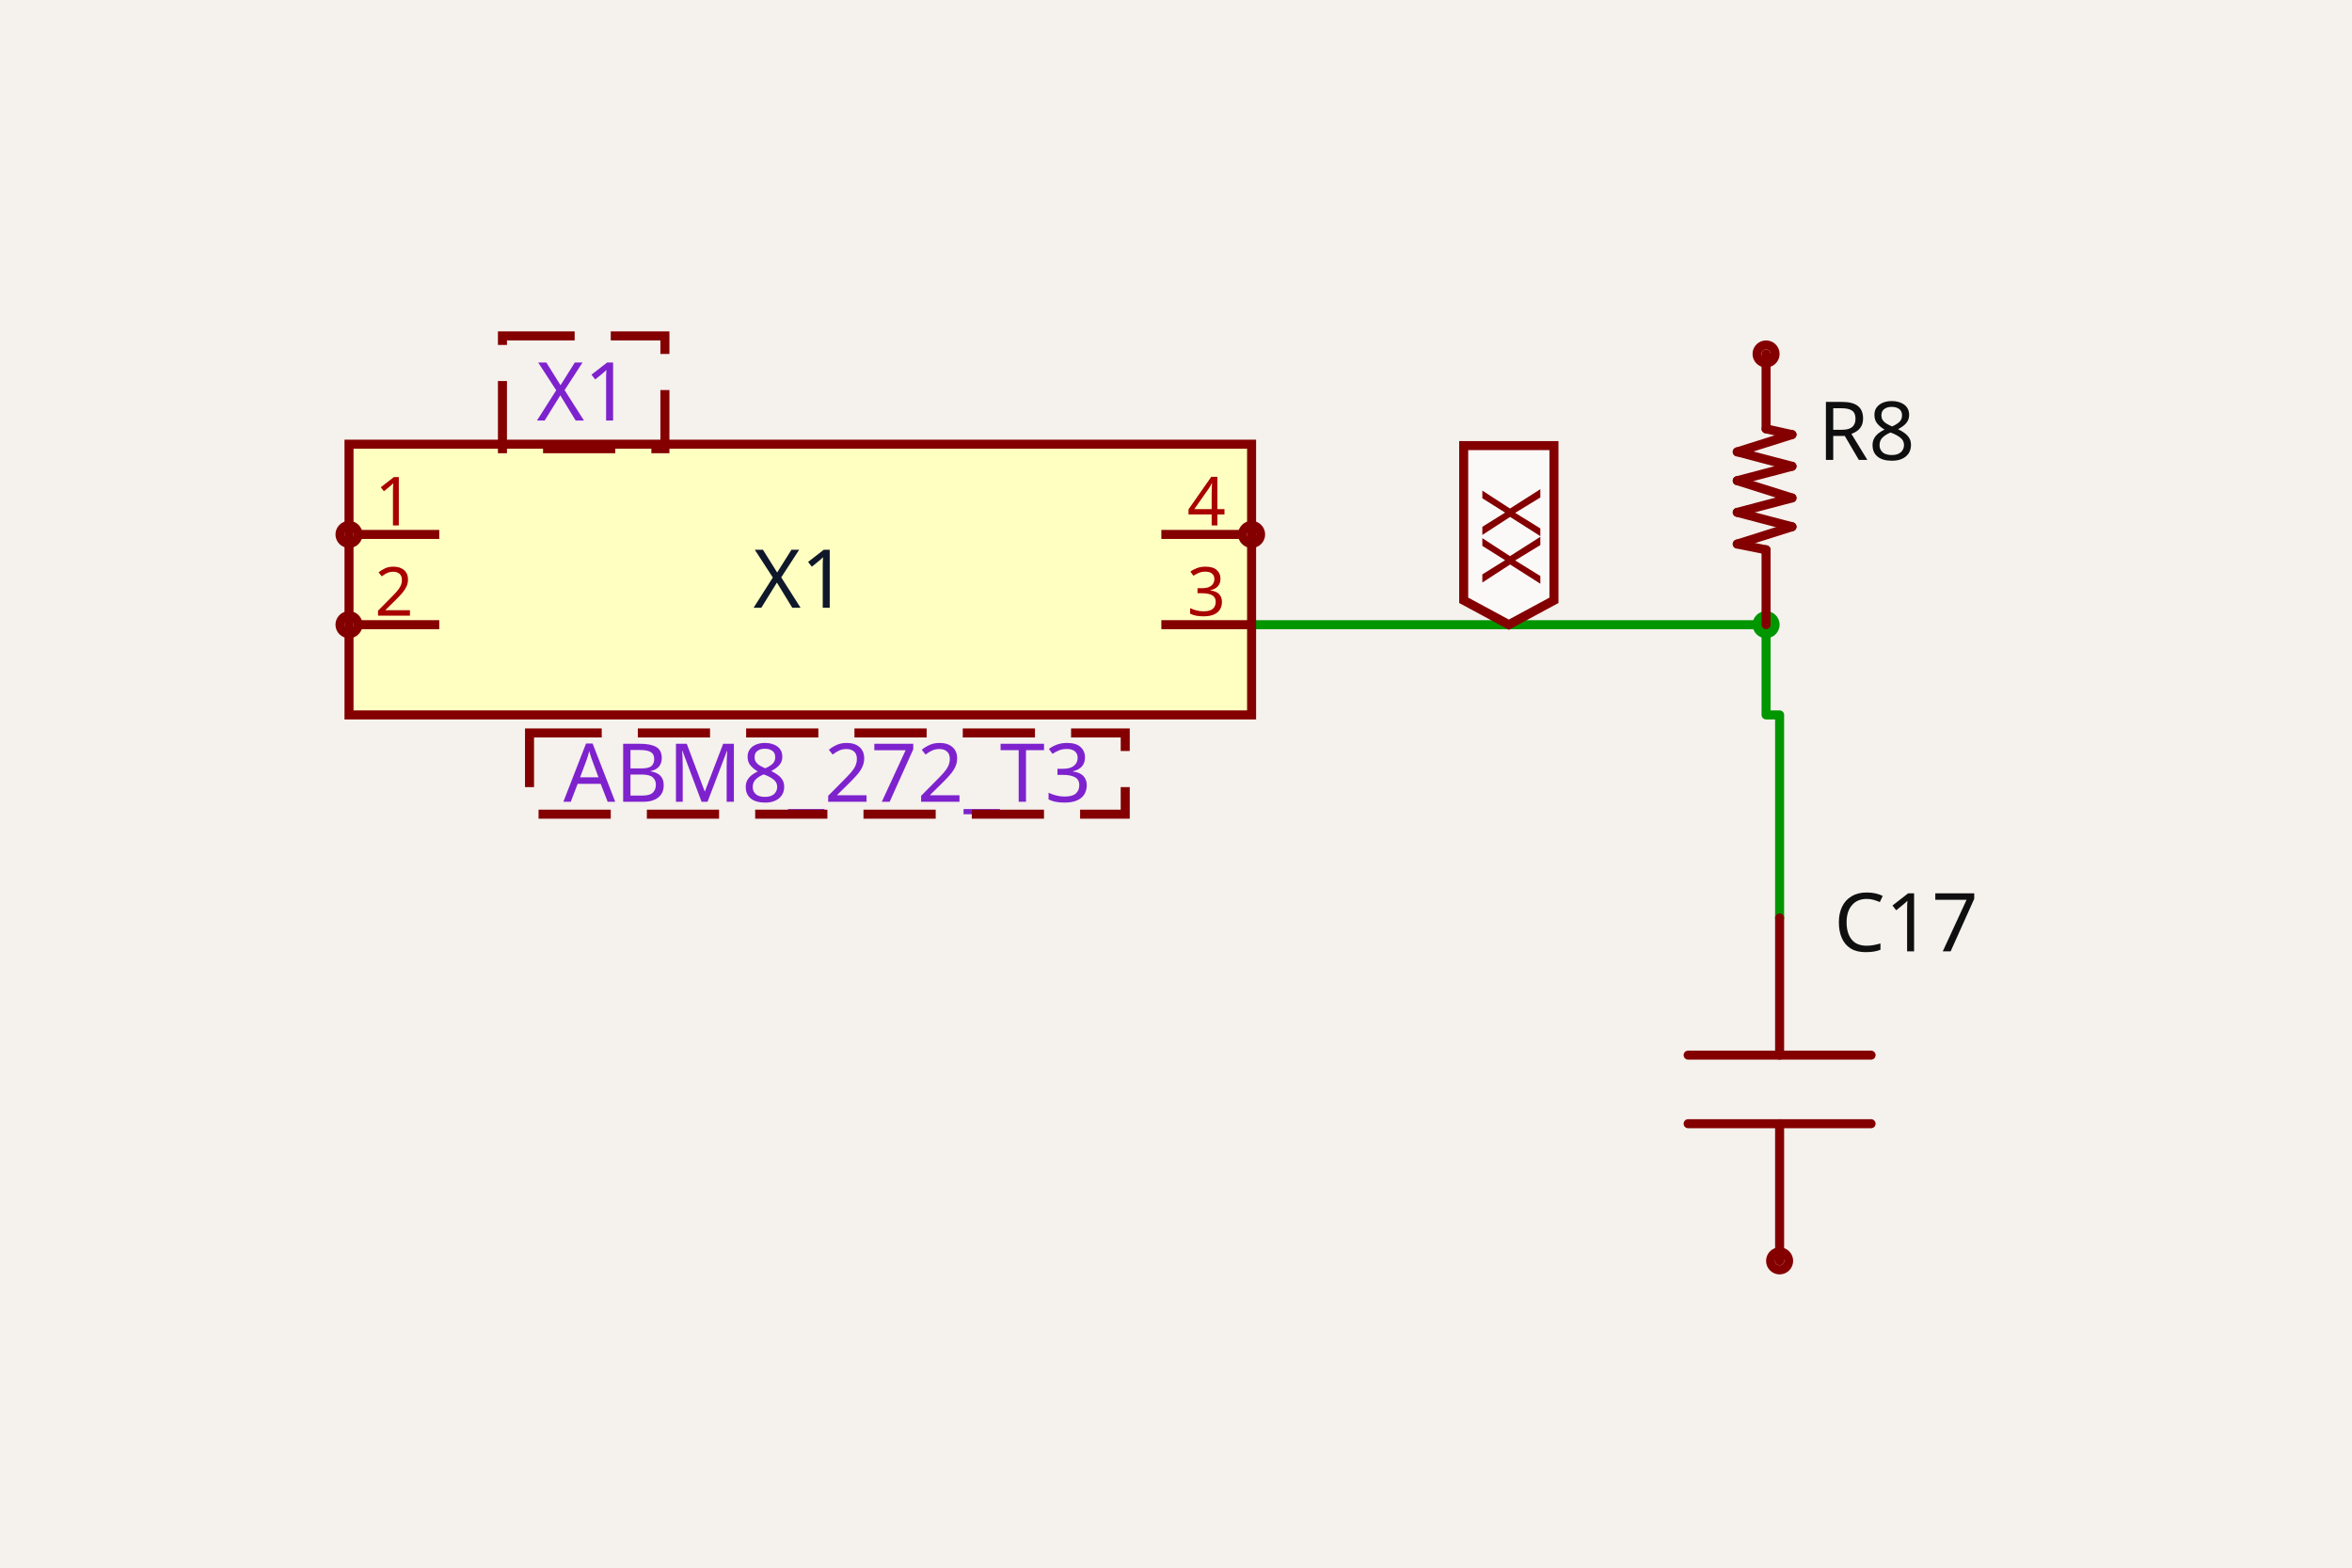
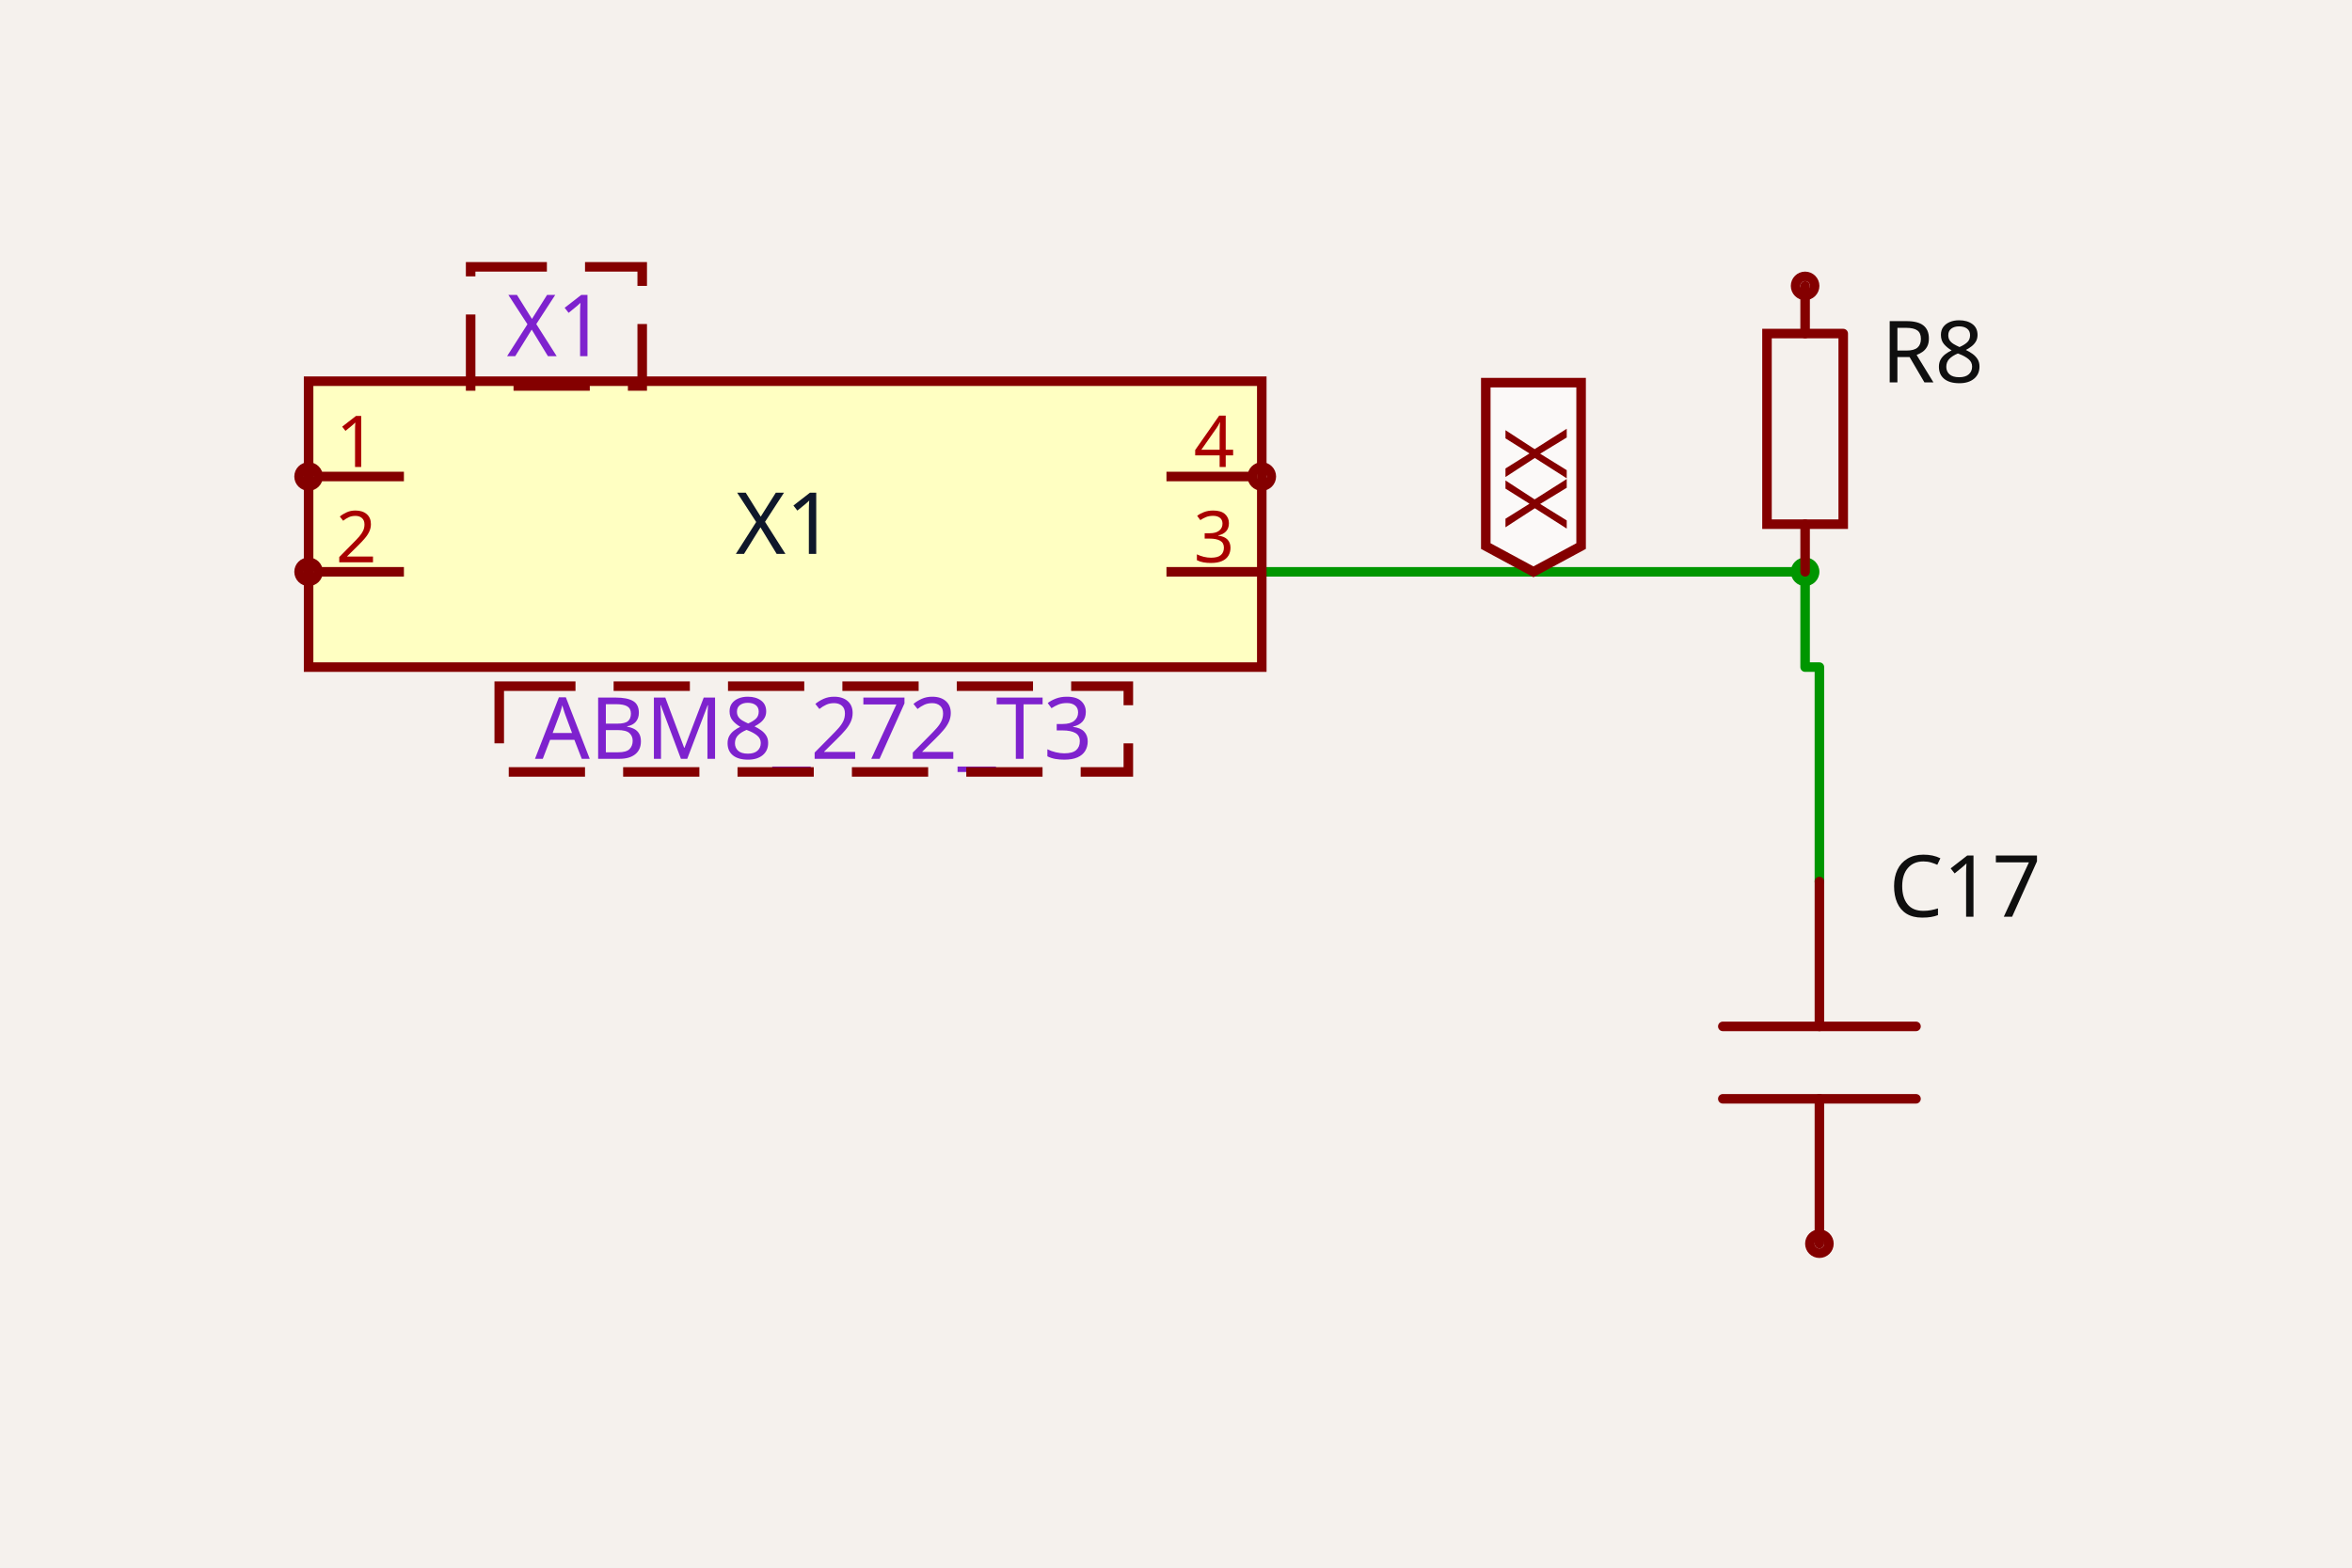
- <svg xmlns="http://www.w3.org/2000/svg" class="tscircuit-schematic" width="1200" height="800" style="background-color: rgb(245, 241, 237)" data-real-to-screen-transform="matrix(230.2510716473,0,0,-230.2510716473,654.6846295162,403.9681567667)">
+ <svg xmlns="http://www.w3.org/2000/svg" class="tscircuit-schematic" width="1200" height="800" style="background-color: rgb(245, 241, 237)" data-real-to-screen-transform="matrix(243.1610942249,0,0,-243.1610942249,660.7902735562,381.7629179331)">
  <style>
              .boundary { fill: rgb(245, 241, 237); }
              .schematic-boundary { fill: none; stroke: #fff; }
              .component { fill: none; stroke: rgb(132, 0, 0); }
              .chip { fill: rgb(255, 255, 194); stroke: rgb(132, 0, 0); }
              .component-pin { fill: none; stroke: rgb(132, 0, 0); }
              .text { font-family: sans-serif; fill: rgb(0, 150, 0); }
              .pin-number { fill: rgb(169, 0, 0); }
              .port-label { fill: rgb(0, 100, 100); }
              .component-name { fill: rgb(0, 100, 100); }

            </style>
  <rect class="boundary" x="0" y="0" width="1200" height="800" />
  <g class="trace sch-trace" data-layer="base" data-circuit-json-type="schematic_trace" data-schematic-trace-id="schematic_trace_0">
-     <path d="M 901.053 318.775 L 901.053 364.825 L 907.961 364.825 L 907.961 468.438" class="trace-invisible-hover-outline sch-trace-hitbox" stroke="rgb(0, 150, 0)" fill="none" stroke-width="36.84px" stroke-linecap="round" opacity="0" stroke-linejoin="round" />
-     <path class="sch-trace-path" d="M 901.053 318.775 L 901.053 364.825 L 907.961 364.825 L 907.961 468.438" stroke="rgb(0, 150, 0)" fill="none" stroke-width="4.605px" stroke-linecap="round" stroke-linejoin="round" />
+     <path d="M 920.973 291.793 L 920.973 340.426 L 928.267 340.426 L 928.267 449.848" class="trace-invisible-hover-outline sch-trace-hitbox" stroke="rgb(0, 150, 0)" fill="none" stroke-width="38.906px" stroke-linecap="round" opacity="0" stroke-linejoin="round" />
+     <path class="sch-trace-path" d="M 920.973 291.793 L 920.973 340.426 L 928.267 340.426 L 928.267 449.848" stroke="rgb(0, 150, 0)" fill="none" stroke-width="4.863px" stroke-linecap="round" stroke-linejoin="round" />
  </g>
  <g class="trace sch-trace" data-layer="base" data-circuit-json-type="schematic_trace" data-schematic-trace-id="schematic_trace_1">
-     <path d="M 638.567 318.775 L 901.053 318.775" class="trace-invisible-hover-outline sch-trace-hitbox" stroke="rgb(0, 150, 0)" fill="none" stroke-width="36.84px" stroke-linecap="round" opacity="0" stroke-linejoin="round" />
-     <path class="sch-trace-path" d="M 638.567 318.775 L 901.053 318.775" stroke="rgb(0, 150, 0)" fill="none" stroke-width="4.605px" stroke-linecap="round" stroke-linejoin="round" />
+     <path d="M 643.769 291.793 L 920.973 291.793" class="trace-invisible-hover-outline sch-trace-hitbox" stroke="rgb(0, 150, 0)" fill="none" stroke-width="38.906px" stroke-linecap="round" opacity="0" stroke-linejoin="round" />
+     <path class="sch-trace-path" d="M 643.769 291.793 L 920.973 291.793" stroke="rgb(0, 150, 0)" fill="none" stroke-width="4.863px" stroke-linecap="round" stroke-linejoin="round" />
  </g>
  <g class="trace-overlays sch-trace-overlays" data-layer="overlay" data-circuit-json-type="schematic_trace" data-schematic-trace-id="schematic_trace_0">
-     <circle cx="901.053" cy="318.775" r="6.908" class="trace-junction sch-trace-junction" fill="rgb(0, 150, 0)" />
+     <circle cx="920.973" cy="291.793" r="7.295" class="trace-junction sch-trace-junction" fill="rgb(0, 150, 0)" />
  </g>
  <g class="trace-overlays sch-trace-overlays" data-layer="overlay" data-circuit-json-type="schematic_trace" data-schematic-trace-id="schematic_trace_1" />
  <g class="sch-component" data-circuit-json-type="schematic_component" data-schematic-component-id="schematic_component_0">
-     <rect class="component-overlay sch-component-overlay" x="886.356" y="180.625" width="27.924" height="138.151" fill="transparent" />
-     <path class="sch-component-symbol-path" d="M 901.053 180.625 L 901.053 218.836" stroke="rgb(132, 0, 0)" fill="none" stroke-width="4.605px" stroke-linecap="round" />
-     <path class="sch-component-symbol-path" d="M 901.053 280.563 L 901.053 318.775" stroke="rgb(132, 0, 0)" fill="none" stroke-width="4.605px" stroke-linecap="round" />
-     <path class="sch-component-symbol-path" d="M 901.053 218.836 L 914.28 221.776" stroke="rgb(132, 0, 0)" fill="none" stroke-width="4.605px" stroke-linecap="round" />
-     <path class="sch-component-symbol-path" d="M 886.356 277.624 L 901.053 280.563" stroke="rgb(132, 0, 0)" fill="none" stroke-width="4.605px" stroke-linecap="round" />
-     <path class="sch-component-symbol-path" d="M 914.28 221.776 L 886.356 230.594" stroke="rgb(132, 0, 0)" fill="none" stroke-width="4.605px" stroke-linecap="round" />
-     <path class="sch-component-symbol-path" d="M 914.28 237.942 L 886.356 230.594" stroke="rgb(132, 0, 0)" fill="none" stroke-width="4.605px" stroke-linecap="round" />
-     <path class="sch-component-symbol-path" d="M 914.28 237.942 L 886.356 245.291" stroke="rgb(132, 0, 0)" fill="none" stroke-width="4.605px" stroke-linecap="round" />
-     <path class="sch-component-symbol-path" d="M 914.28 254.109 L 886.356 245.291" stroke="rgb(132, 0, 0)" fill="none" stroke-width="4.605px" stroke-linecap="round" />
-     <path class="sch-component-symbol-path" d="M 914.28 254.109 L 886.356 261.457" stroke="rgb(132, 0, 0)" fill="none" stroke-width="4.605px" stroke-linecap="round" />
-     <path class="sch-component-symbol-path" d="M 914.28 268.806 L 886.356 261.457" stroke="rgb(132, 0, 0)" fill="none" stroke-width="4.605px" stroke-linecap="round" />
-     <path class="sch-component-symbol-path" d="M 914.28 268.806 L 886.356 277.624" stroke="rgb(132, 0, 0)" fill="none" stroke-width="4.605px" stroke-linecap="round" />
-     <text class="sch-component-name sch-component-text" x="927.575" y="220.306" stroke="rgb(245, 241, 237)" stroke-width="4.605px" paint-order="stroke" fill="rgb(15, 15, 15)" font-family="sans-serif" text-anchor="start" dominant-baseline="middle" font-size="41.445px">R8</text>
-     <text class="sch-component-text" x="928.897" y="279.094" fill="rgb(15, 15, 15)" font-family="sans-serif" text-anchor="start" dominant-baseline="middle" font-size="41.445px" />
-     <circle class="component-pin sch-component-pin" cx="901.053" cy="180.625" r="4.605px" stroke-width="4.605px" fill="none" stroke="rgb(132, 0, 0)" />
+     <rect class="component-overlay sch-component-overlay" x="901.525" y="145.897" width="38.896" height="145.897" fill="transparent" />
+     <path class="sch-component-symbol-path" d="M 920.973 145.897 L 920.973 170.218" stroke="rgb(132, 0, 0)" fill="none" stroke-width="4.863px" stroke-linecap="round" />
+     <path class="sch-component-symbol-path" d="M 920.973 267.472 L 920.973 291.793" stroke="rgb(132, 0, 0)" fill="none" stroke-width="4.863px" stroke-linecap="round" />
+     <path class="sch-component-symbol-path" d="M 940.421 170.218 L 940.421 267.472 L 901.525 267.472 L 901.525 170.218 L 940.421 170.218" stroke="rgb(132, 0, 0)" fill="none" stroke-width="4.863px" stroke-linecap="round" />
+     <text class="sch-component-name sch-component-text" x="959.878" y="179.939" stroke="rgb(245, 241, 237)" stroke-width="4.863px" paint-order="stroke" fill="rgb(15, 15, 15)" font-family="sans-serif" text-anchor="start" dominant-baseline="middle" font-size="43.769px">R8</text>
+     <text class="sch-component-text" x="959.878" y="257.751" fill="rgb(15, 15, 15)" font-family="sans-serif" text-anchor="start" dominant-baseline="middle" font-size="43.769px" />
+     <circle class="component-pin sch-component-pin" cx="920.973" cy="145.897" r="4.863px" stroke-width="4.863px" fill="none" stroke="rgb(132, 0, 0)" />
  </g>
  <g class="sch-component" data-circuit-json-type="schematic_component" data-schematic-component-id="schematic_component_1">
-     <rect class="component-overlay sch-component-overlay" x="861.291" y="468.438" width="93.34" height="174.991" fill="transparent" />
-     <path class="sch-component-symbol-path" d="M 907.961 468.438 L 907.961 538.435" stroke="rgb(132, 0, 0)" fill="none" stroke-width="4.605px" stroke-linecap="round" />
-     <path class="sch-component-symbol-path" d="M 907.961 573.433 L 907.961 643.429" stroke="rgb(132, 0, 0)" fill="none" stroke-width="4.605px" stroke-linecap="round" />
-     <path class="sch-component-symbol-path" d="M 861.291 538.435 L 954.631 538.435" stroke="rgb(132, 0, 0)" fill="none" stroke-width="4.605px" stroke-linecap="round" />
-     <path class="sch-component-symbol-path" d="M 861.291 573.433 L 954.631 573.433" stroke="rgb(132, 0, 0)" fill="none" stroke-width="4.605px" stroke-linecap="round" />
-     <text class="sch-component-name sch-component-text" x="935.668" y="497.604" stroke="rgb(245, 241, 237)" stroke-width="4.605px" paint-order="stroke" fill="rgb(15, 15, 15)" font-family="sans-serif" text-anchor="start" dominant-baseline="ideographic" font-size="41.445px">C17</text>
-     <text class="sch-component-text" x="935.668" y="614.264" fill="rgb(15, 15, 15)" font-family="sans-serif" text-anchor="start" dominant-baseline="hanging" font-size="41.445px" />
-     <circle class="component-pin sch-component-pin" cx="907.961" cy="643.429" r="4.605px" stroke-width="4.605px" fill="none" stroke="rgb(132, 0, 0)" />
+     <rect class="component-overlay sch-component-overlay" x="878.981" y="449.848" width="98.574" height="184.802" fill="transparent" />
+     <path class="sch-component-symbol-path" d="M 928.267 634.65 L 928.267 560.729" stroke="rgb(132, 0, 0)" fill="none" stroke-width="4.863px" stroke-linecap="round" />
+     <path class="sch-component-symbol-path" d="M 928.267 523.769 L 928.267 449.848" stroke="rgb(132, 0, 0)" fill="none" stroke-width="4.863px" stroke-linecap="round" />
+     <path class="sch-component-symbol-path" d="M 977.554 560.729 L 878.981 560.729" stroke="rgb(132, 0, 0)" fill="none" stroke-width="4.863px" stroke-linecap="round" />
+     <path class="sch-component-symbol-path" d="M 977.554 523.769 L 878.981 523.769" stroke="rgb(132, 0, 0)" fill="none" stroke-width="4.863px" stroke-linecap="round" />
+     <text class="sch-component-name sch-component-text" x="963.688" y="480.648" stroke="rgb(245, 241, 237)" stroke-width="4.863px" paint-order="stroke" fill="rgb(15, 15, 15)" font-family="sans-serif" text-anchor="start" dominant-baseline="ideographic" font-size="43.769px">C17</text>
+     <text class="sch-component-text" x="963.688" y="603.85" fill="rgb(15, 15, 15)" font-family="sans-serif" text-anchor="start" dominant-baseline="hanging" font-size="43.769px" />
+     <circle class="component-pin sch-component-pin" cx="928.267" cy="634.65" r="4.863px" stroke-width="4.863px" fill="none" stroke="rgb(132, 0, 0)" />
  </g>
  <g class="sch-component" data-circuit-json-type="schematic_component" data-schematic-component-id="schematic_component_2">
-     <rect class="component chip sch-component-body" x="178.065" y="226.675" width="460.502" height="138.151" stroke-width="4.605px" fill="rgb(255, 255, 194)" stroke="rgb(132, 0, 0)" />
-     <rect class="component-overlay sch-component-overlay" x="178.065" y="226.675" width="460.502" height="138.151" fill="transparent" />
-     <text class="sch-text" x="408.316" y="295.75" fill="#0f172a" text-anchor="middle" dominant-baseline="middle" font-family="sans-serif" font-size="41.445px" transform="rotate(0, 408.316, 295.7502)">X1</text>
-     <line class="component-pin sch-component-pin sch-port-line" x1="224.115" y1="272.725" x2="182.67" y2="272.725" stroke-width="4.605px" />
+     <rect class="component chip sch-component-body" x="157.447" y="194.529" width="486.322" height="145.897" stroke-width="4.863px" fill="rgb(255, 255, 194)" stroke="rgb(132, 0, 0)" />
+     <rect class="component-overlay sch-component-overlay" x="157.447" y="194.529" width="486.322" height="145.897" fill="transparent" />
+     <text class="sch-text" x="400.608" y="267.477" fill="#0f172a" text-anchor="middle" dominant-baseline="middle" font-family="sans-serif" font-size="43.769px" transform="rotate(0, 400.6079, 267.4772)">X1</text>
+     <line class="component-pin sch-component-pin sch-port-line" x1="206.079" y1="243.161" x2="162.31" y2="243.161" stroke-width="4.863px" />
    <g class="sch-port" data-schematic-port-id="source_port_2_0">
-       <circle class="component-pin sch-component-pin sch-port-terminal" cx="178.065" cy="272.725" r="4.605" stroke-width="4.605px" />
-       <rect x="173.46" y="268.12" width="9.21" height="9.21" opacity="0" />
+       <circle class="component-pin sch-component-pin sch-port-terminal" cx="157.447" cy="243.161" r="4.863" stroke-width="4.863px" />
+       <rect x="152.584" y="238.298" width="9.726" height="9.726" opacity="0" />
    </g>
-     <text class="pin-number sch-pin-number" x="201.09" y="268.12" style="font-family: sans-serif;" fill="rgb(169, 0, 0)" text-anchor="middle" dominant-baseline="auto" font-size="34.538px" transform="">1</text>
-     <line class="component-pin sch-component-pin sch-port-line" x1="224.115" y1="318.775" x2="182.67" y2="318.775" stroke-width="4.605px" />
+     <text class="pin-number sch-pin-number" x="181.763" y="238.298" style="font-family: sans-serif;" fill="rgb(169, 0, 0)" text-anchor="middle" dominant-baseline="auto" font-size="36.474px" transform="">1</text>
+     <line class="component-pin sch-component-pin sch-port-line" x1="206.079" y1="291.793" x2="162.31" y2="291.793" stroke-width="4.863px" />
    <g class="sch-port" data-schematic-port-id="source_port_2_1">
-       <circle class="component-pin sch-component-pin sch-port-terminal" cx="178.065" cy="318.775" r="4.605" stroke-width="4.605px" />
-       <rect x="173.46" y="314.17" width="9.21" height="9.21" opacity="0" />
+       <circle class="component-pin sch-component-pin sch-port-terminal" cx="157.447" cy="291.793" r="4.863" stroke-width="4.863px" />
+       <rect x="152.584" y="286.93" width="9.726" height="9.726" opacity="0" />
    </g>
-     <text class="pin-number sch-pin-number" x="201.09" y="314.17" style="font-family: sans-serif;" fill="rgb(169, 0, 0)" text-anchor="middle" dominant-baseline="auto" font-size="34.538px" transform="">2</text>
-     <line class="component-pin sch-component-pin sch-port-line" x1="592.517" y1="318.775" x2="638.567" y2="318.775" stroke-width="4.605px" />
+     <text class="pin-number sch-pin-number" x="181.763" y="286.93" style="font-family: sans-serif;" fill="rgb(169, 0, 0)" text-anchor="middle" dominant-baseline="auto" font-size="36.474px" transform="">2</text>
+     <line class="component-pin sch-component-pin sch-port-line" x1="595.137" y1="291.793" x2="643.769" y2="291.793" stroke-width="4.863px" />
    <g class="sch-port" data-schematic-port-id="source_port_2_2">
-       <rect x="633.962" y="314.17" width="9.21" height="9.21" opacity="0" />
+       <rect x="638.906" y="286.93" width="9.726" height="9.726" opacity="0" />
    </g>
-     <text class="pin-number sch-pin-number" x="615.542" y="314.17" style="font-family: sans-serif;" fill="rgb(169, 0, 0)" text-anchor="middle" dominant-baseline="auto" font-size="34.538px" transform="">3</text>
-     <line class="component-pin sch-component-pin sch-port-line" x1="592.517" y1="272.725" x2="633.962" y2="272.725" stroke-width="4.605px" />
+     <text class="pin-number sch-pin-number" x="619.453" y="286.93" style="font-family: sans-serif;" fill="rgb(169, 0, 0)" text-anchor="middle" dominant-baseline="auto" font-size="36.474px" transform="">3</text>
+     <line class="component-pin sch-component-pin sch-port-line" x1="595.137" y1="243.161" x2="638.906" y2="243.161" stroke-width="4.863px" />
    <g class="sch-port" data-schematic-port-id="source_port_2_3">
-       <circle class="component-pin sch-component-pin sch-port-terminal" cx="638.567" cy="272.725" r="4.605" stroke-width="4.605px" />
-       <rect x="633.962" y="268.12" width="9.21" height="9.21" opacity="0" />
+       <circle class="component-pin sch-component-pin sch-port-terminal" cx="643.769" cy="243.161" r="4.863" stroke-width="4.863px" />
+       <rect x="638.906" y="238.298" width="9.726" height="9.726" opacity="0" />
    </g>
-     <text class="pin-number sch-pin-number" x="615.542" y="268.12" style="font-family: sans-serif;" fill="rgb(169, 0, 0)" text-anchor="middle" dominant-baseline="auto" font-size="34.538px" transform="">4</text>
+     <text class="pin-number sch-pin-number" x="619.453" y="238.298" style="font-family: sans-serif;" fill="rgb(169, 0, 0)" text-anchor="middle" dominant-baseline="auto" font-size="36.474px" transform="">4</text>
  </g>
  <g class="schematic-port-hover sch-port-hover" data-schematic-port-id="source_port_0_0">
-     <circle cx="901.053" cy="138.151" r="9.21" fill="red" opacity="0" />
+     <circle cx="920.973" cy="145.897" r="9.726" fill="red" opacity="0" />
  </g>
  <g class="schematic-port-hover sch-port-hover" data-schematic-port-id="source_port_0_1">
-     <circle cx="901.053" cy="276.301" r="9.21" fill="red" opacity="0" />
+     <circle cx="920.973" cy="291.793" r="9.726" fill="red" opacity="0" />
  </g>
  <g class="schematic-port-hover sch-port-hover" data-schematic-port-id="source_port_1_0">
-     <circle cx="907.961" cy="486.859" r="9.21" fill="red" opacity="0" />
+     <circle cx="928.267" cy="469.301" r="9.726" fill="red" opacity="0" />
  </g>
  <g class="schematic-port-hover sch-port-hover" data-schematic-port-id="source_port_1_1">
-     <circle cx="907.961" cy="661.849" r="9.21" fill="red" opacity="0" />
+     <circle cx="928.267" cy="654.103" r="9.726" fill="red" opacity="0" />
  </g>
  <g class="schematic-port-hover sch-port-hover" data-schematic-port-id="source_port_2_0">
-     <circle cx="178.065" cy="272.725" r="9.21" fill="red" opacity="0" />
+     <circle cx="157.447" cy="243.161" r="9.726" fill="red" opacity="0" />
  </g>
  <g class="schematic-port-hover sch-port-hover" data-schematic-port-id="source_port_2_1">
-     <circle cx="178.065" cy="318.775" r="9.21" fill="red" opacity="0" />
+     <circle cx="157.447" cy="291.793" r="9.726" fill="red" opacity="0" />
  </g>
  <g class="schematic-port-hover sch-port-hover" data-schematic-port-id="source_port_2_2">
-     <circle cx="638.567" cy="318.775" r="9.21" fill="red" opacity="0" />
+     <circle cx="643.769" cy="291.793" r="9.726" fill="red" opacity="0" />
  </g>
  <g class="schematic-port-hover sch-port-hover" data-schematic-port-id="source_port_2_3">
-     <circle cx="638.567" cy="272.725" r="9.21" fill="red" opacity="0" />
+     <circle cx="643.769" cy="243.161" r="9.726" fill="red" opacity="0" />
  </g>
-   <path class="net-label sch-net-label" data-circuit-json-type="schematic_net_label" data-schematic-net-label-id="schematic_net_label_0" d="     M 769.81,318.775     L 746.785,306.342     L 746.785,227.381     L 792.835,227.381     L 792.835,306.342     Z   " fill="rgba(255, 255, 255, 0.6)" stroke="rgb(132, 0, 0)" stroke-width="4.605px" />
-   <text class="net-label-text sch-net-label-text" data-circuit-json-type="schematic_net_label" data-schematic-net-label-id="schematic_net_label_0" x="769.81" y="298.053" fill="rgb(132, 0, 0)" text-anchor="start" dominant-baseline="central" font-family="sans-serif" font-variant-numeric="tabular-nums" font-size="41.445px" transform="rotate(-90 769.8102 298.0527)">XX</text>
-   <text class="sch-text" x="422.131" y="394.758" fill="#7e22ce" text-anchor="middle" dominant-baseline="middle" font-family="sans-serif" font-size="41.445px" transform="rotate(0, 422.131, 394.7581)">ABM8_272_T3</text>
-   <text class="sch-text" x="297.795" y="200.196" fill="#7e22ce" text-anchor="middle" dominant-baseline="middle" font-family="sans-serif" font-size="41.445px" transform="rotate(0, 297.7955, 200.196)">X1</text>
-   <rect class="schematic-box sch-box" x="270.165" y="374.036" width="303.931" height="41.445" stroke-width="4.605px" stroke="rgb(132, 0, 0)" fill="transparent" stroke-dasharray="36.84 18.42" />
-   <rect class="schematic-box sch-box" x="256.35" y="171.415" width="82.89" height="57.563" stroke-width="4.605px" stroke="rgb(132, 0, 0)" fill="transparent" stroke-dasharray="36.84 18.42" />
+   <path class="net-label sch-net-label" data-circuit-json-type="schematic_net_label" data-schematic-net-label-id="schematic_net_label_0" d="     M 782.371,291.793     L 758.055,278.663     L 758.055,195.275     L 806.687,195.275     L 806.687,278.663     Z   " fill="rgba(255, 255, 255, 0.6)" stroke="rgb(132, 0, 0)" stroke-width="4.863px" />
+   <text class="net-label-text sch-net-label-text" data-circuit-json-type="schematic_net_label" data-schematic-net-label-id="schematic_net_label_0" x="782.371" y="269.909" fill="rgb(132, 0, 0)" text-anchor="start" dominant-baseline="central" font-family="sans-serif" font-variant-numeric="tabular-nums" font-size="43.769px" transform="rotate(-90 782.3708 269.9088)">XX</text>
+   <text class="sch-text" x="415.198" y="372.036" fill="#7e22ce" text-anchor="middle" dominant-baseline="middle" font-family="sans-serif" font-size="43.769px" transform="rotate(0, 415.1976, 372.0365)">ABM8_272_T3</text>
+   <text class="sch-text" x="283.891" y="166.565" fill="#7e22ce" text-anchor="middle" dominant-baseline="middle" font-family="sans-serif" font-size="43.769px" transform="rotate(0, 283.8906, 166.5653)">X1</text>
+   <rect class="schematic-box sch-box" x="254.711" y="350.152" width="320.973" height="43.769" stroke-width="4.863px" stroke="rgb(132, 0, 0)" fill="transparent" stroke-dasharray="38.906 19.453" />
+   <rect class="schematic-box sch-box" x="240.122" y="136.17" width="87.538" height="60.79" stroke-width="4.863px" stroke="rgb(132, 0, 0)" fill="transparent" stroke-dasharray="38.906 19.453" />
</svg>
